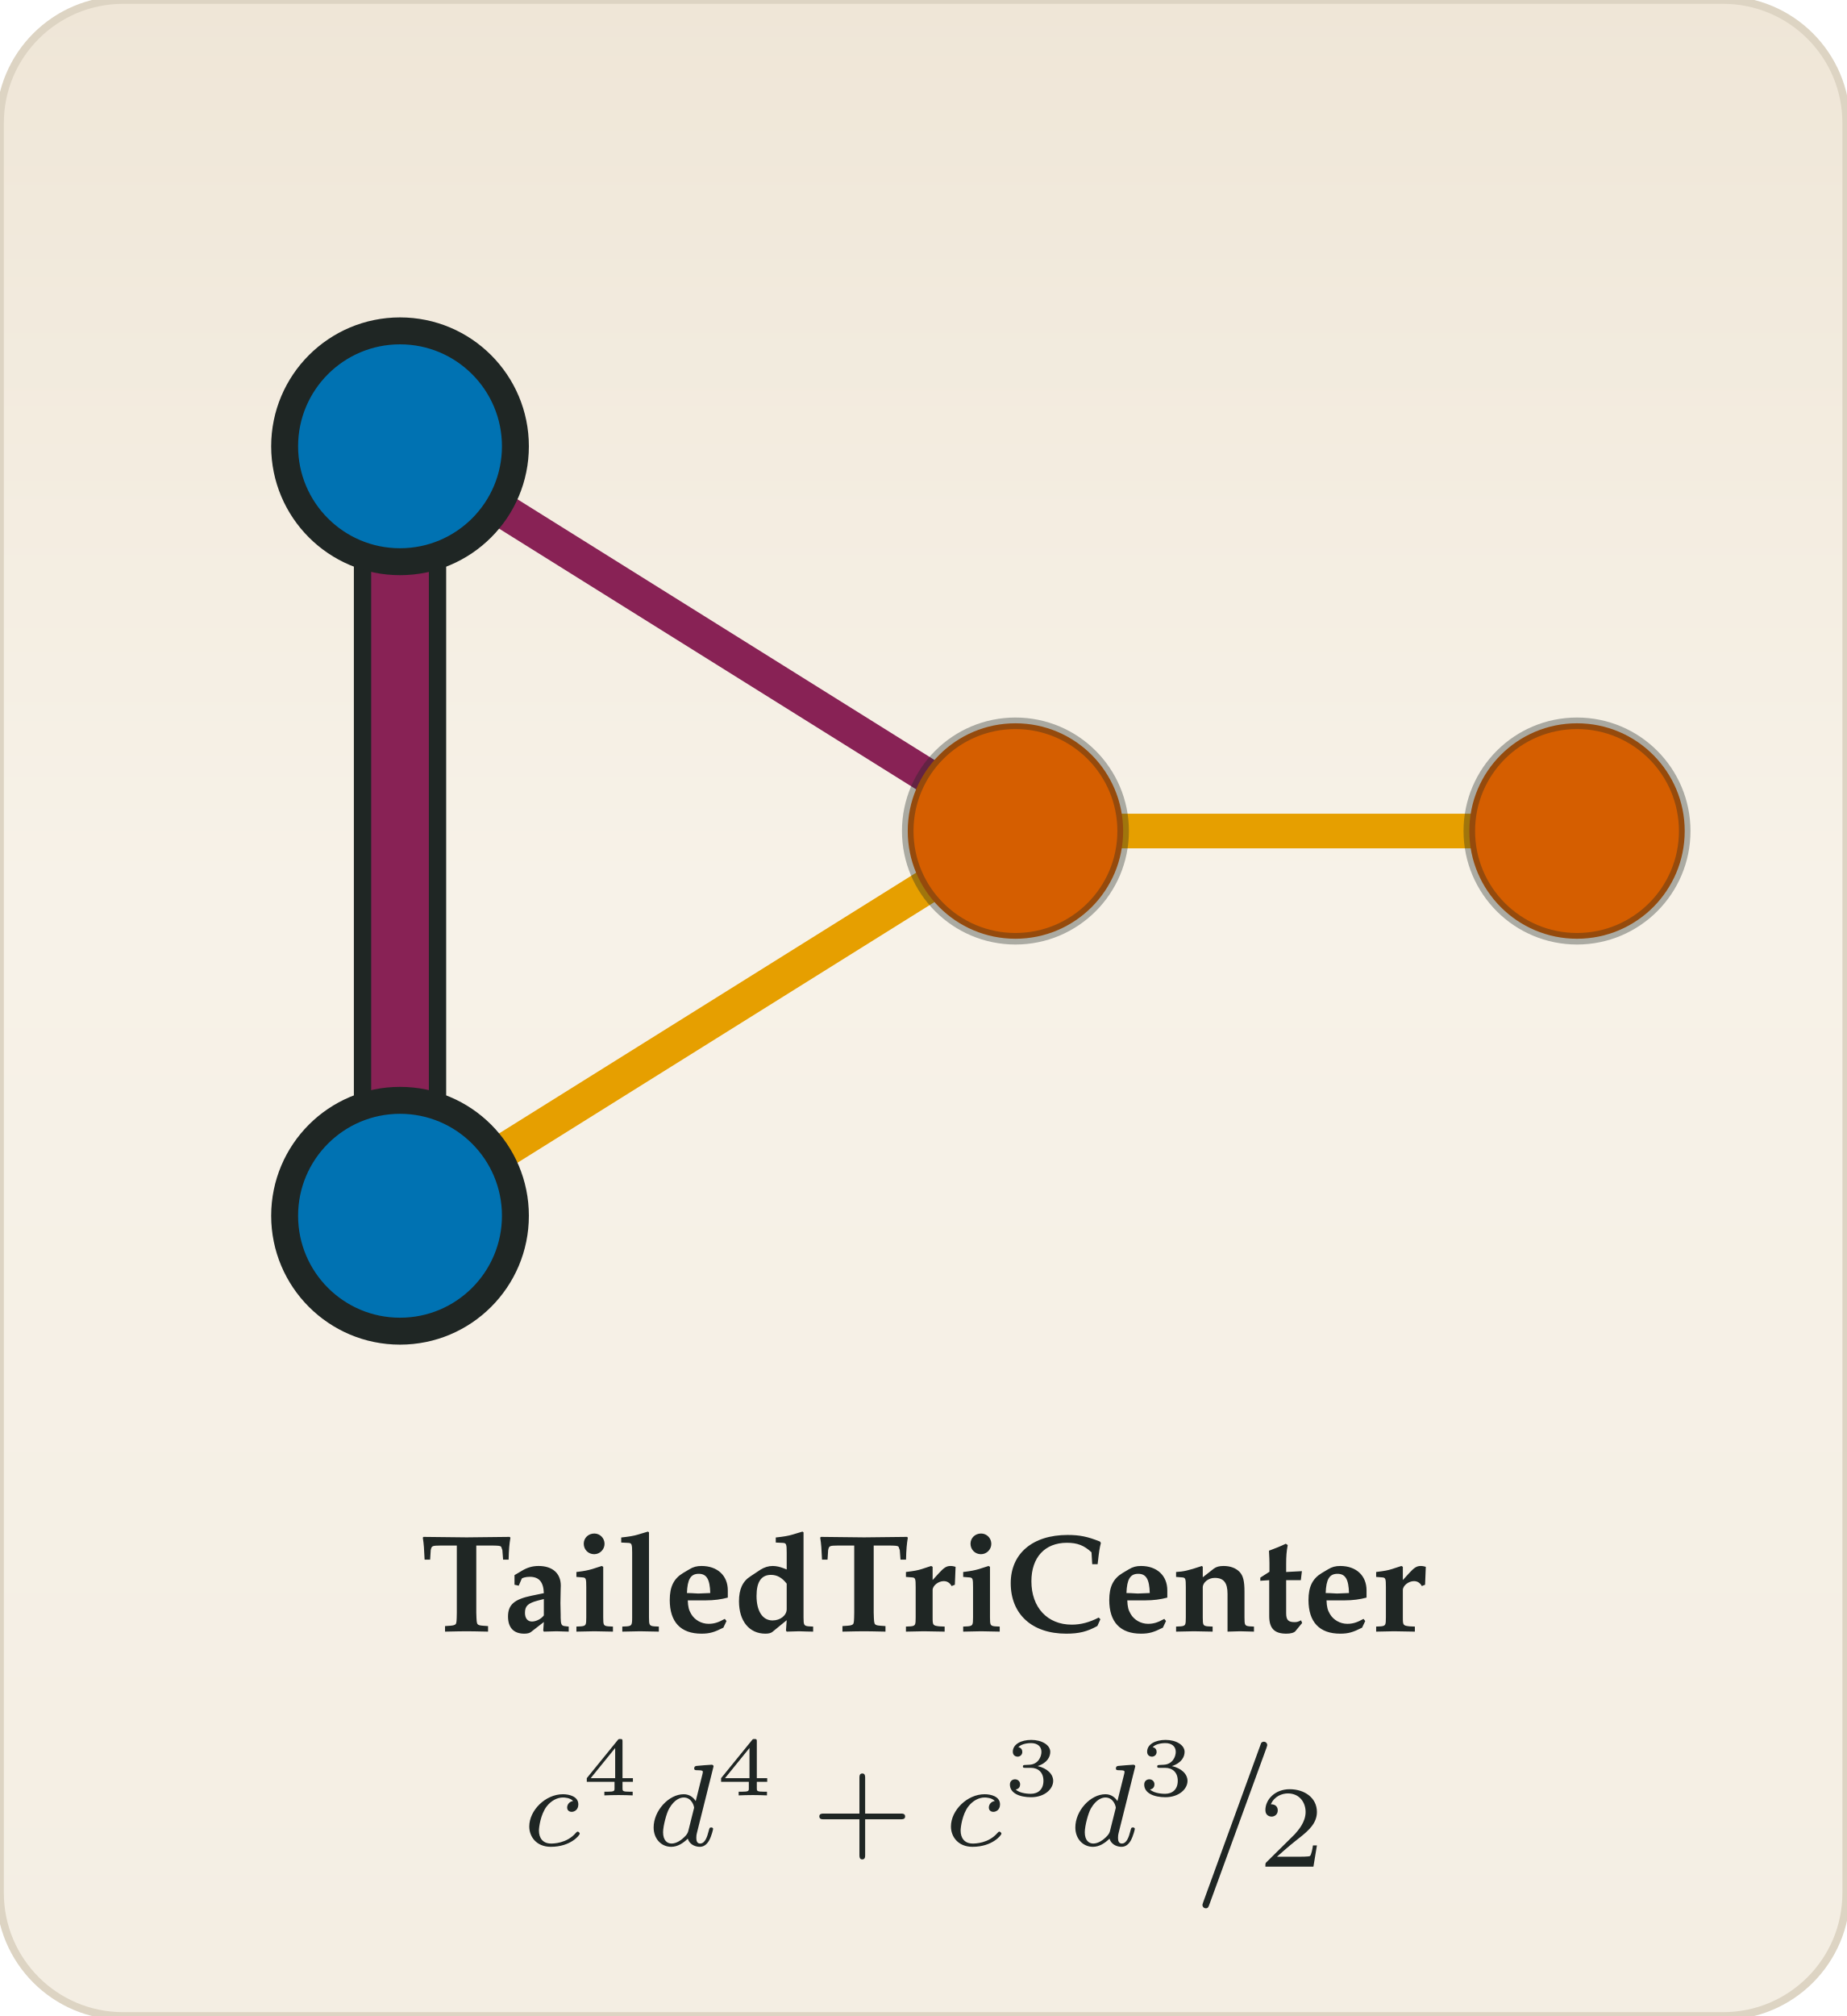
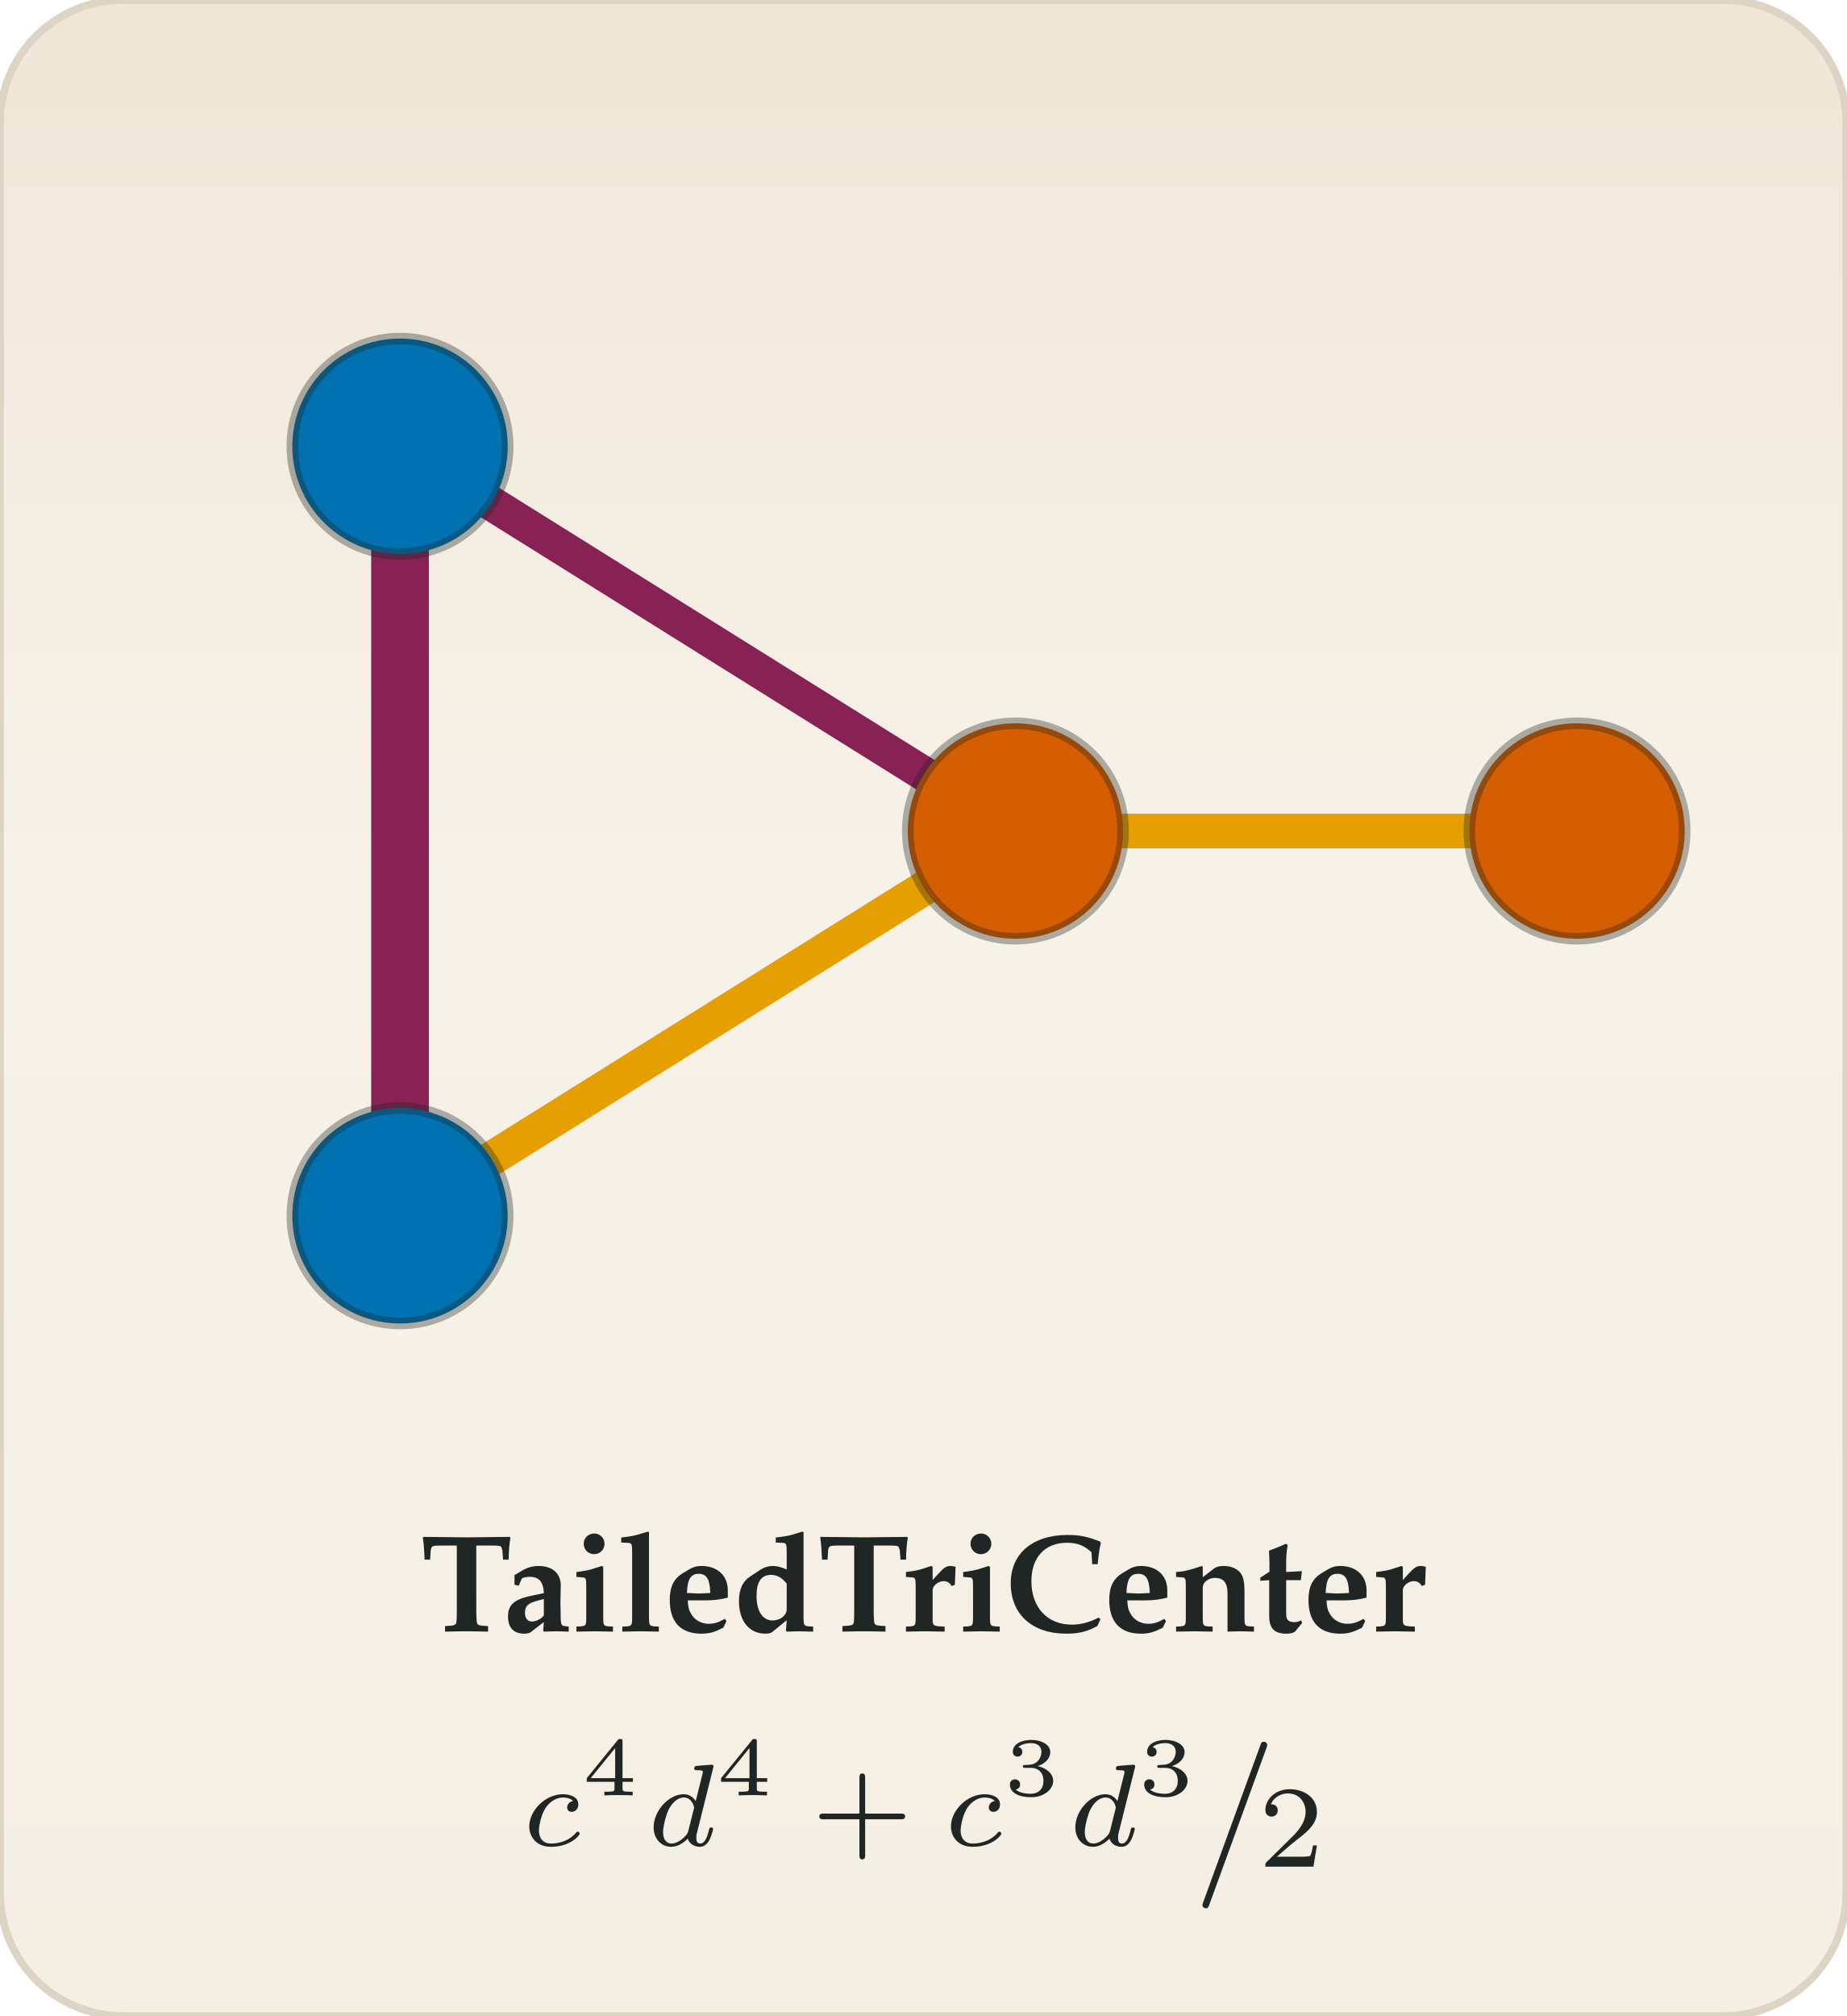
<svg xmlns="http://www.w3.org/2000/svg" xmlns:xlink="http://www.w3.org/1999/xlink" viewBox="0 0 240 262" width="240" height="262" role="img" aria-label="TailedTriCenter (orbit 7)">
  <defs>
    <linearGradient id="paper" x1="0" y1="0" x2="0" y2="262" gradientUnits="userSpaceOnUse">
      <stop offset="0" stop-color="#efe6d7" />
      <stop offset="0.44" stop-color="#f7f2e8" />
      <stop offset="1" stop-color="#f4eee3" />
    </linearGradient>
  </defs>
  <rect width="240" height="262" rx="16" fill="url(#paper)" stroke="#ddd4c3" stroke-width="1" />
  <line x1="52.0" y1="158.0" x2="132.0" y2="108.0" stroke="#E69F00" stroke-width="4.5" stroke-linecap="round" />
  <line x1="52.0" y1="58.0" x2="132.0" y2="108.0" stroke="#882255" stroke-width="4.5" stroke-linecap="round" />
  <line x1="132.0" y1="108.0" x2="205.0" y2="108.0" stroke="#E69F00" stroke-width="4.5" stroke-linecap="round" />
-   <line x1="52.0" y1="58.0" x2="52.0" y2="158.0" stroke="#1f2624" stroke-width="12.0" stroke-linecap="round" />
  <line x1="52.0" y1="58.0" x2="52.0" y2="158.0" stroke="#882255" stroke-width="7.5" stroke-linecap="round" />
-   <circle cx="52.0" cy="58.0" r="15" fill="#0072B2" stroke="#1f2624" stroke-width="3.5" stroke-opacity="1.0" />
-   <circle cx="52.0" cy="158.0" r="15" fill="#0072B2" stroke="#1f2624" stroke-width="3.5" stroke-opacity="1.0" />
+   <circle cx="52.0" cy="58.0" r="14" fill="#0072B2" stroke="#1f2624" stroke-width="1.5" stroke-opacity="0.35" />
+   <circle cx="52.0" cy="158.0" r="14" fill="#0072B2" stroke="#1f2624" stroke-width="1.5" stroke-opacity="0.35" />
  <circle cx="132.0" cy="108.0" r="14" fill="#D55E00" stroke="#1f2624" stroke-width="1.5" stroke-opacity="0.35" />
  <circle cx="205.0" cy="108.0" r="14" fill="#D55E00" stroke="#1f2624" stroke-width="1.5" stroke-opacity="0.35" />
  <text x="120.0" y="212" text-anchor="middle" font-family="Iowan Old Style, Palatino Linotype, Book Antiqua, Georgia, serif" font-size="18" font-weight="600" fill="#1f2624">TailedTriCenter</text>
  <svg x="68.80" y="226.00" width="102.39" height="22.00" viewBox="-69.575 -70.17 47.123 10.125" overflow="visible">
    <g fill="#1f2624">
      <defs>
        <path id="f7_g0-61" d="M4.374-7.093C4.423-7.223 4.423-7.263 4.423-7.273C4.423-7.382 4.334-7.472 4.224-7.472C4.154-7.472 4.085-7.442 4.055-7.382L.598 2.112C.548 2.242 .548 2.281 .548 2.291C.548 2.401 .638 2.491 .747 2.491C.877 2.491 .907 2.421 .966 2.252L4.374-7.093Z" />
        <path id="f7_g2-43" d="M3.229-1.576H5.363C5.454-1.576 5.621-1.576 5.621-1.743C5.621-1.918 5.461-1.918 5.363-1.918H3.229V-4.059C3.229-4.149 3.229-4.317 3.062-4.317C2.887-4.317 2.887-4.156 2.887-4.059V-1.918H.746C.656-1.918 .488-1.918 .488-1.75C.488-1.576 .649-1.576 .746-1.576H2.887V.565C2.887 .656 2.887 .823 3.055 .823C3.229 .823 3.229 .663 3.229 .565V-1.576Z" />
        <path id="f7_g2-50" d="M3.522-1.269H3.285C3.264-1.116 3.194-.704 3.103-.635C3.048-.593 2.511-.593 2.413-.593H1.13C1.862-1.241 2.106-1.437 2.525-1.764C3.041-2.176 3.522-2.608 3.522-3.271C3.522-4.115 2.783-4.631 1.89-4.631C1.025-4.631 .439-4.024 .439-3.382C.439-3.027 .739-2.992 .809-2.992C.976-2.992 1.179-3.11 1.179-3.361C1.179-3.487 1.13-3.731 .767-3.731C.983-4.226 1.458-4.38 1.785-4.38C2.483-4.38 2.845-3.836 2.845-3.271C2.845-2.664 2.413-2.183 2.19-1.932L.509-.272C.439-.209 .439-.195 .439 0H3.313L3.522-1.269Z" />
        <path id="f7_g3-51" d="M1.644-1.649C2.102-1.649 2.406-1.365 2.406-.872C2.406-.364 2.092-.095 1.649-.095C1.594-.095 1.001-.095 .747-.354C.951-.384 1.011-.538 1.011-.658C1.011-.842 .872-.961 .707-.961C.548-.961 .399-.857 .399-.648C.399-.13 .986 .11 1.664 .11C2.481 .11 2.989-.384 2.989-.867C2.989-1.275 2.625-1.624 2.057-1.753C2.655-1.948 2.814-2.326 2.814-2.605C2.814-3.014 2.306-3.318 1.679-3.318C1.066-3.318 .573-3.059 .573-2.61C.573-2.376 .762-2.316 .857-2.316C1.001-2.316 1.141-2.421 1.141-2.6C1.141-2.715 1.081-2.854 .902-2.884C1.116-3.113 1.559-3.128 1.664-3.128C2.027-3.128 2.286-2.944 2.286-2.605C2.286-2.316 2.097-1.863 1.574-1.833C1.435-1.828 1.415-1.823 1.285-1.818C1.23-1.813 1.176-1.808 1.176-1.733C1.176-1.649 1.225-1.649 1.315-1.649H1.644Z" />
        <path id="f7_g3-52" d="M3.073-.812V-1.031H2.451V-3.223C2.451-3.342 2.446-3.372 2.316-3.372C2.217-3.372 2.212-3.367 2.157-3.298L.314-1.031V-.812H1.973V-.423C1.973-.269 1.973-.219 1.539-.219H1.365V0C1.599-.01 1.923-.02 2.212-.02S2.819-.01 3.059 0V-.219H2.884C2.451-.219 2.451-.269 2.451-.423V-.812H3.073ZM2.012-2.834V-1.031H.548L2.012-2.834Z" />
        <path id="f7_g1-99" d="M3.055-2.671C2.803-2.629 2.699-2.434 2.699-2.28C2.699-2.092 2.845-2.022 2.971-2.022C3.124-2.022 3.368-2.134 3.368-2.469C3.368-2.943 2.824-3.075 2.448-3.075C1.402-3.075 .432-2.113 .432-1.144C.432-.544 .851 .07 1.723 .07C2.901 .07 3.452-.621 3.452-.718C3.452-.76 3.389-.837 3.333-.837C3.292-.837 3.278-.823 3.222-.767C2.678-.126 1.862-.126 1.736-.126C1.234-.126 1.011-.467 1.011-.9C1.011-1.102 1.109-1.862 1.471-2.343C1.736-2.685 2.099-2.88 2.448-2.88C2.545-2.88 2.88-2.866 3.055-2.671Z" />
        <path id="f7_g1-100" d="M3.982-4.631C3.989-4.645 4.01-4.735 4.01-4.742C4.01-4.777 3.982-4.84 3.898-4.84C3.759-4.84 3.18-4.784 3.006-4.77C2.95-4.763 2.852-4.756 2.852-4.61C2.852-4.512 2.95-4.512 3.034-4.512C3.368-4.512 3.368-4.463 3.368-4.407C3.368-4.359 3.354-4.317 3.34-4.254L2.943-2.664C2.797-2.894 2.559-3.075 2.225-3.075C1.332-3.075 .425-2.092 .425-1.088C.425-.411 .879 .07 1.478 .07C1.855 .07 2.19-.146 2.469-.418C2.601 0 3.006 .07 3.187 .07C3.438 .07 3.612-.084 3.738-.3C3.891-.572 3.982-.969 3.982-.997C3.982-1.088 3.891-1.088 3.87-1.088C3.773-1.088 3.766-1.06 3.717-.872C3.633-.537 3.501-.126 3.208-.126C3.027-.126 2.978-.279 2.978-.467C2.978-.6 2.992-.663 3.013-.753L3.982-4.631ZM2.497-.872C2.448-.676 2.294-.537 2.141-.404C2.078-.349 1.799-.126 1.499-.126C1.241-.126 .99-.307 .99-.802C.99-1.172 1.193-1.939 1.353-2.218C1.674-2.776 2.029-2.88 2.225-2.88C2.713-2.88 2.845-2.35 2.845-2.273C2.845-2.246 2.831-2.197 2.824-2.176L2.497-.872Z" />
      </defs>
      <g id="f7_page">
        <use x="-70.007" y="-63.791" xlink:href="#f7_g1-99" />
        <use x="-66.447" y="-66.797" xlink:href="#f7_g3-52" />
        <use x="-62.559" y="-63.791" xlink:href="#f7_g1-100" />
        <use x="-58.412" y="-66.797" xlink:href="#f7_g3-52" />
        <use x="-52.709" y="-63.791" xlink:href="#f7_g2-43" />
        <use x="-44.779" y="-63.791" xlink:href="#f7_g1-99" />
        <use x="-41.219" y="-66.797" xlink:href="#f7_g3-51" />
        <use x="-37.33" y="-63.791" xlink:href="#f7_g1-100" />
        <use x="-33.183" y="-66.797" xlink:href="#f7_g3-51" />
        <use x="-29.848" y="-62.535" xlink:href="#f7_g0-61" />
        <use x="-25.974" y="-62.535" xlink:href="#f7_g2-50" />
      </g>
    </g>
  </svg>
</svg>
